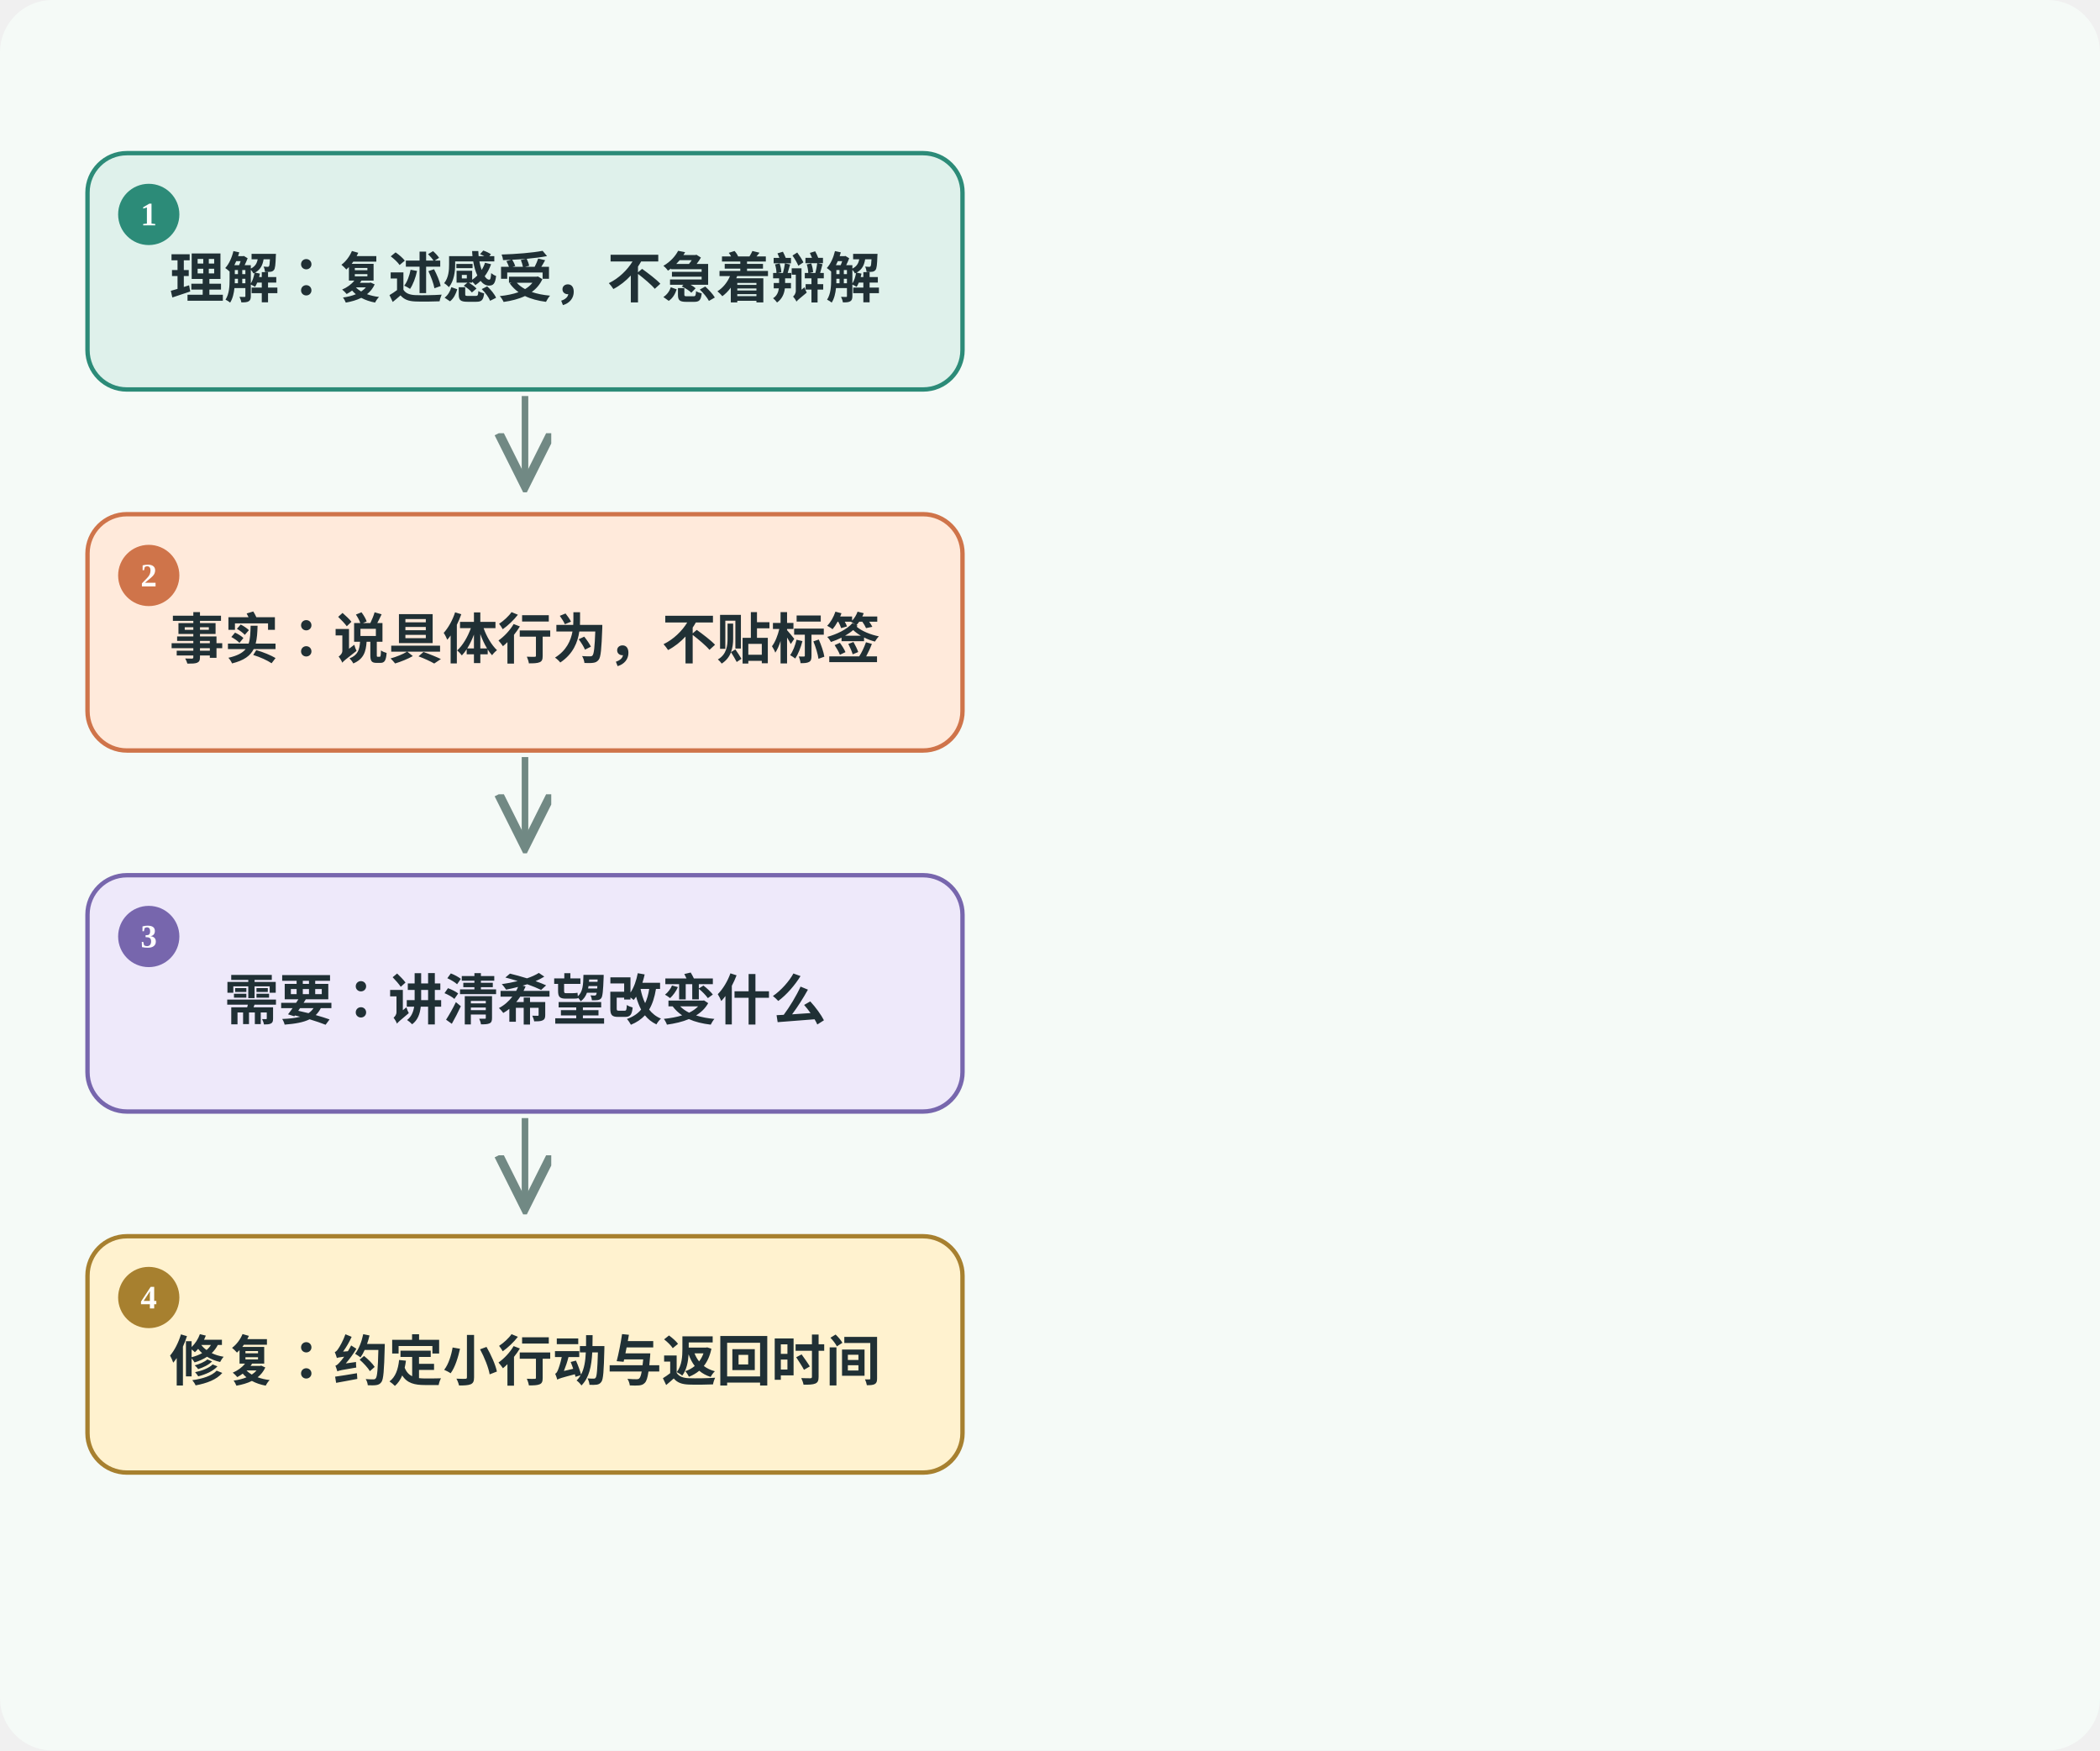
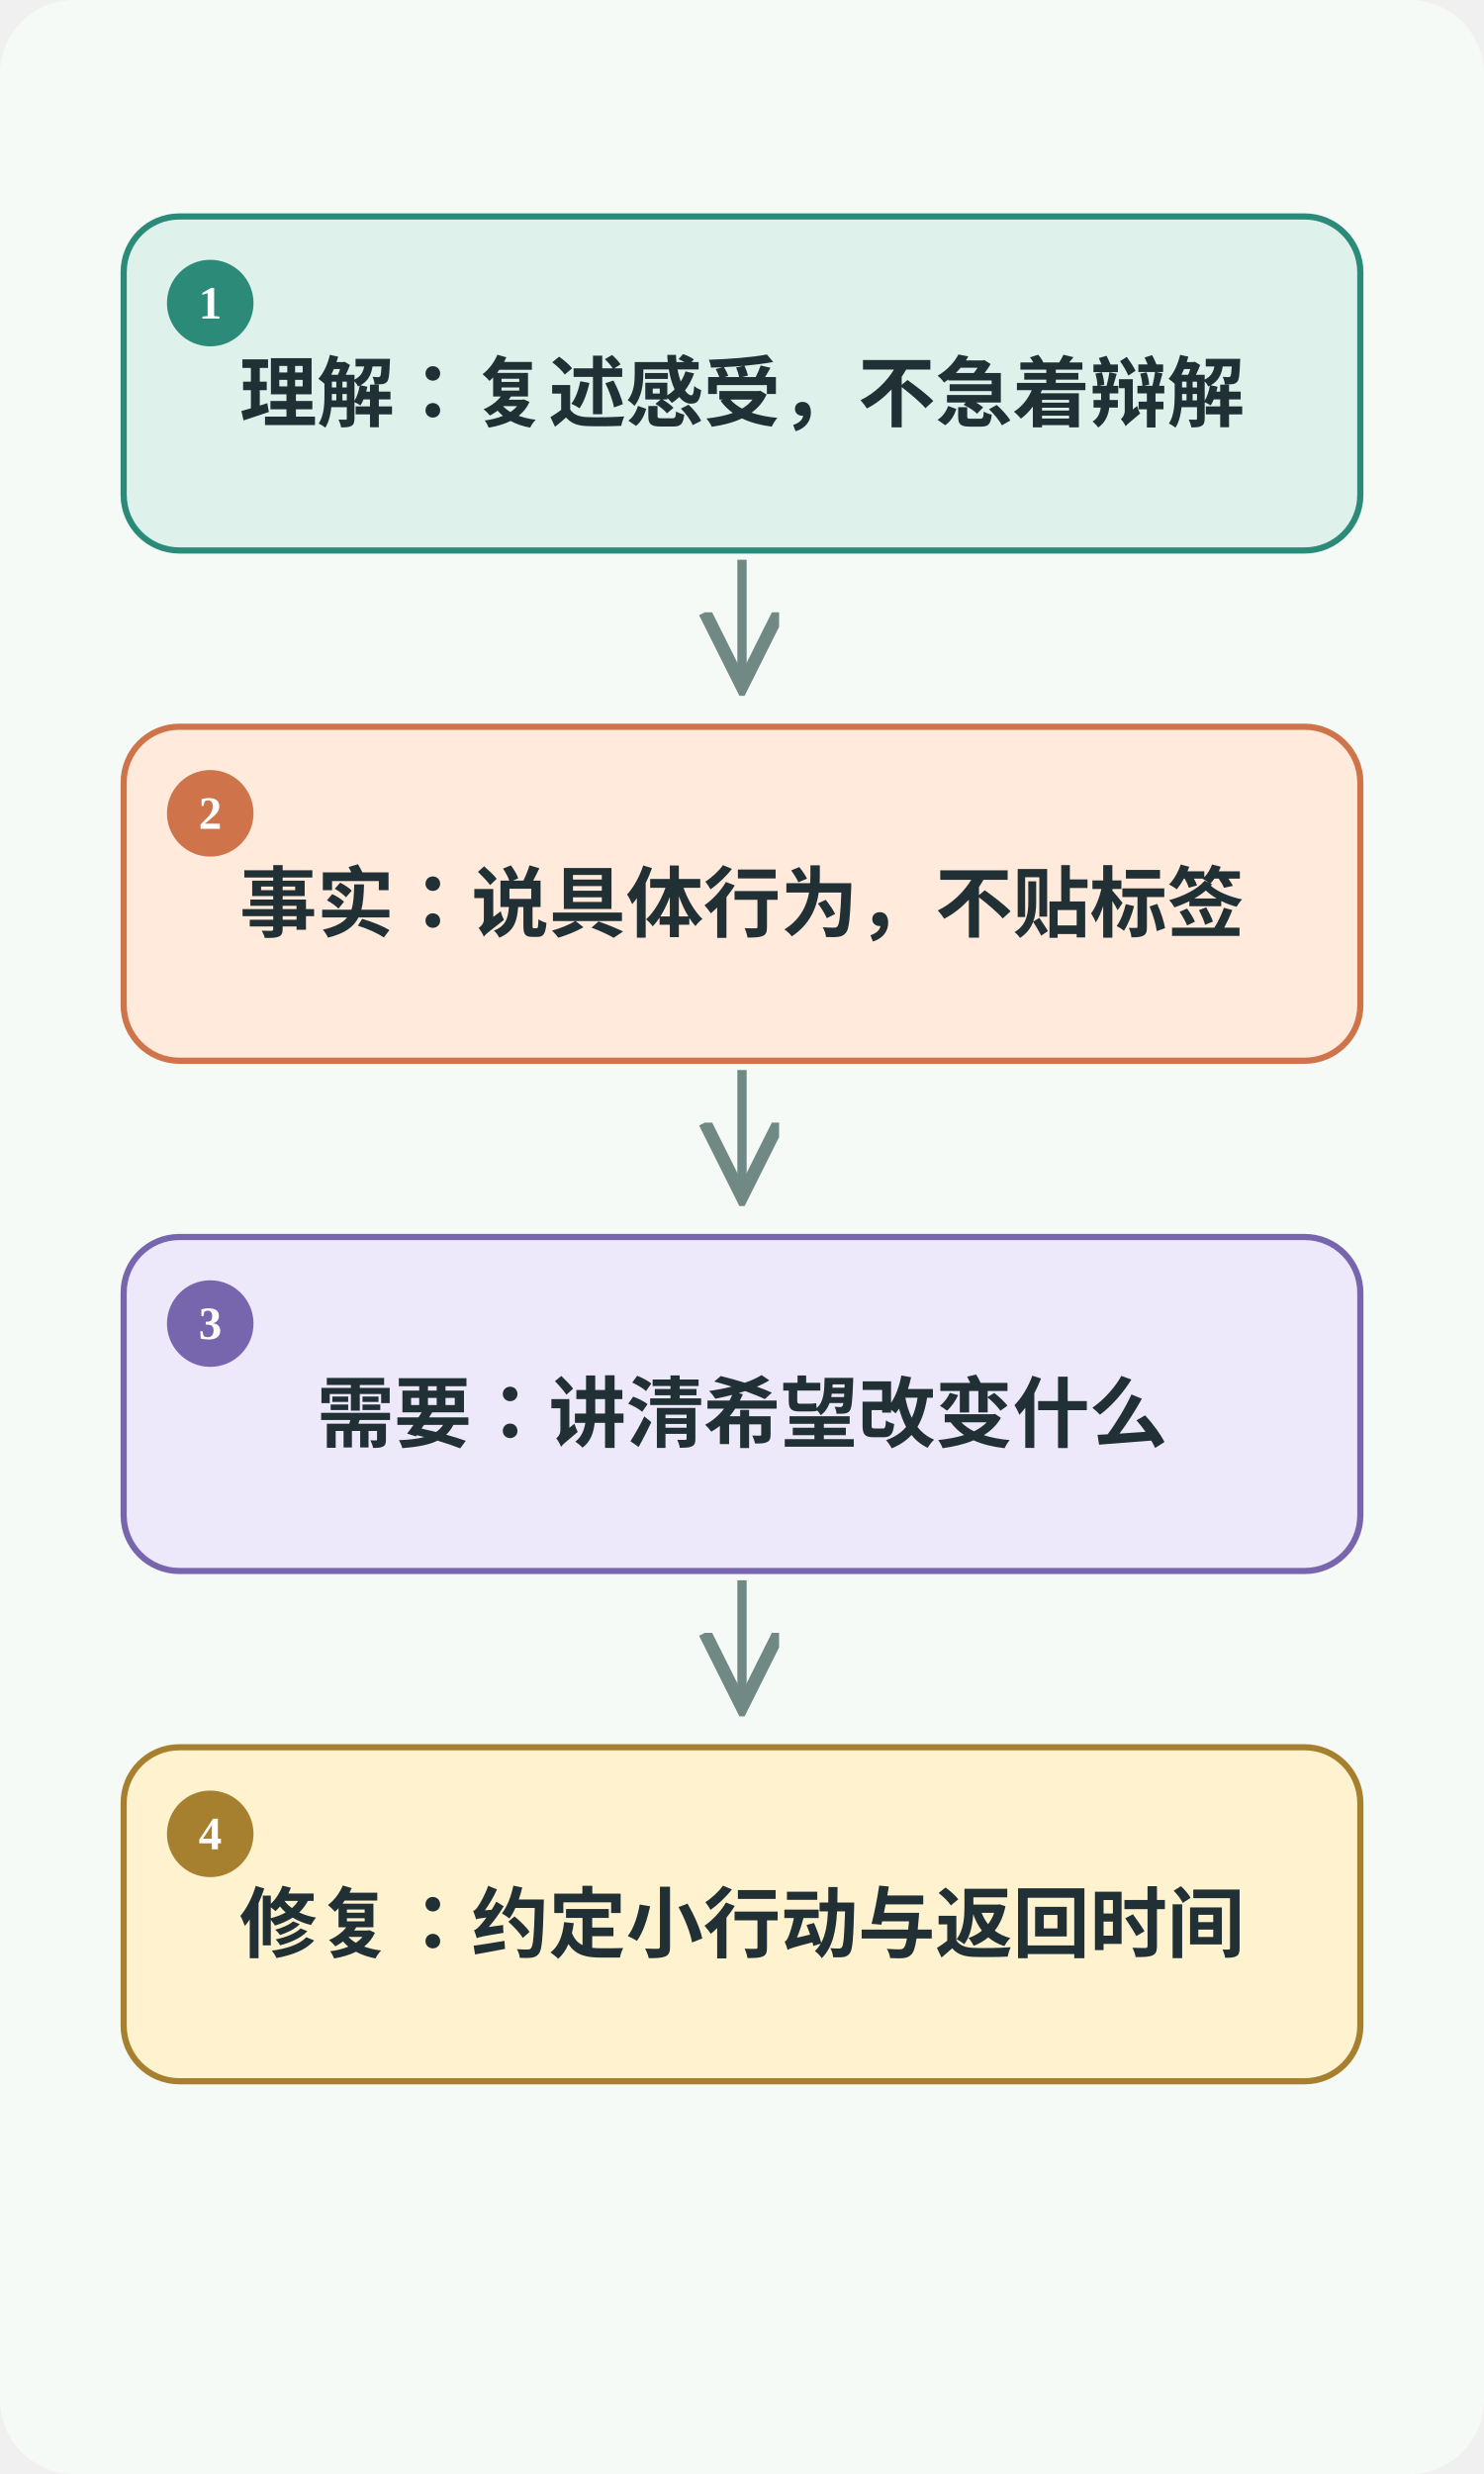
- <svg xmlns="http://www.w3.org/2000/svg" viewBox="0 0 960 800" role="img" aria-labelledby="title-partner-dialogue-map-true desc-partner-dialogue-map-true">
+ <svg xmlns="http://www.w3.org/2000/svg" viewBox="0 0 480 800" role="img" aria-labelledby="title-partner-dialogue-map-true desc-partner-dialogue-map-true">
  <defs>
    <marker id="arrow-partner-dialogue-map" markerWidth="9" markerHeight="9" refX="7" refY="4" orient="auto">
      <path d="M0 0 L8 4 L0 8" fill="none" stroke="#718984" stroke-width="1.4" />
    </marker>
  </defs>
-   <rect width="960" height="800" rx="24" fill="#f5faf7" />
+   <rect width="480" height="800" rx="24" fill="#f5faf7" />
  <path d="M240 181 v 38" fill="none" stroke="#718984" stroke-width="3" marker-end="url(#arrow-partner-dialogue-map)" />
  <path d="M240 346 v 38" fill="none" stroke="#718984" stroke-width="3" marker-end="url(#arrow-partner-dialogue-map)" />
  <path d="M240 511 v 38" fill="none" stroke="#718984" stroke-width="3" marker-end="url(#arrow-partner-dialogue-map)" />
  <rect x="40" y="70" width="400" height="108" rx="18" fill="#dff1eb" stroke="#2c8b78" stroke-width="2" />
  <circle cx="68" cy="98" r="14" fill="#2c8b78" />
  <text x="68" y="103" font-size="15" text-anchor="middle" fill="#fff" font-weight="800">1</text>
  <text x="240" y="136" text-anchor="middle" font-size="25" font-weight="750" fill="#203035">
    <tspan x="240" dy="0">理解：复述感受，不急着辩解</tspan>
  </text>
  <rect x="40" y="235" width="400" height="108" rx="18" fill="#ffeadb" stroke="#cf744a" stroke-width="2" />
  <circle cx="68" cy="263" r="14" fill="#cf744a" />
  <text x="68" y="268" font-size="15" text-anchor="middle" fill="#fff" font-weight="800">2</text>
  <text x="240" y="301" text-anchor="middle" font-size="25" font-weight="750" fill="#203035">
    <tspan x="240" dy="0">事实：说具体行为，不贴标签</tspan>
  </text>
  <rect x="40" y="400" width="400" height="108" rx="18" fill="#eee9fa" stroke="#7766ad" stroke-width="2" />
  <circle cx="68" cy="428" r="14" fill="#7766ad" />
  <text x="68" y="433" font-size="15" text-anchor="middle" fill="#fff" font-weight="800">3</text>
  <text x="240" y="466" text-anchor="middle" font-size="25" font-weight="750" fill="#203035">
    <tspan x="240" dy="0">需要：讲清希望改变什么</tspan>
  </text>
  <rect x="40" y="565" width="400" height="108" rx="18" fill="#fff2cf" stroke="#a7802f" stroke-width="2" />
  <circle cx="68" cy="593" r="14" fill="#a7802f" />
  <text x="68" y="598" font-size="15" text-anchor="middle" fill="#fff" font-weight="800">4</text>
  <text x="240" y="631" text-anchor="middle" font-size="25" font-weight="750" fill="#203035">
    <tspan x="240" dy="0">修复：约定小行动与返回时间</tspan>
  </text>
</svg>
